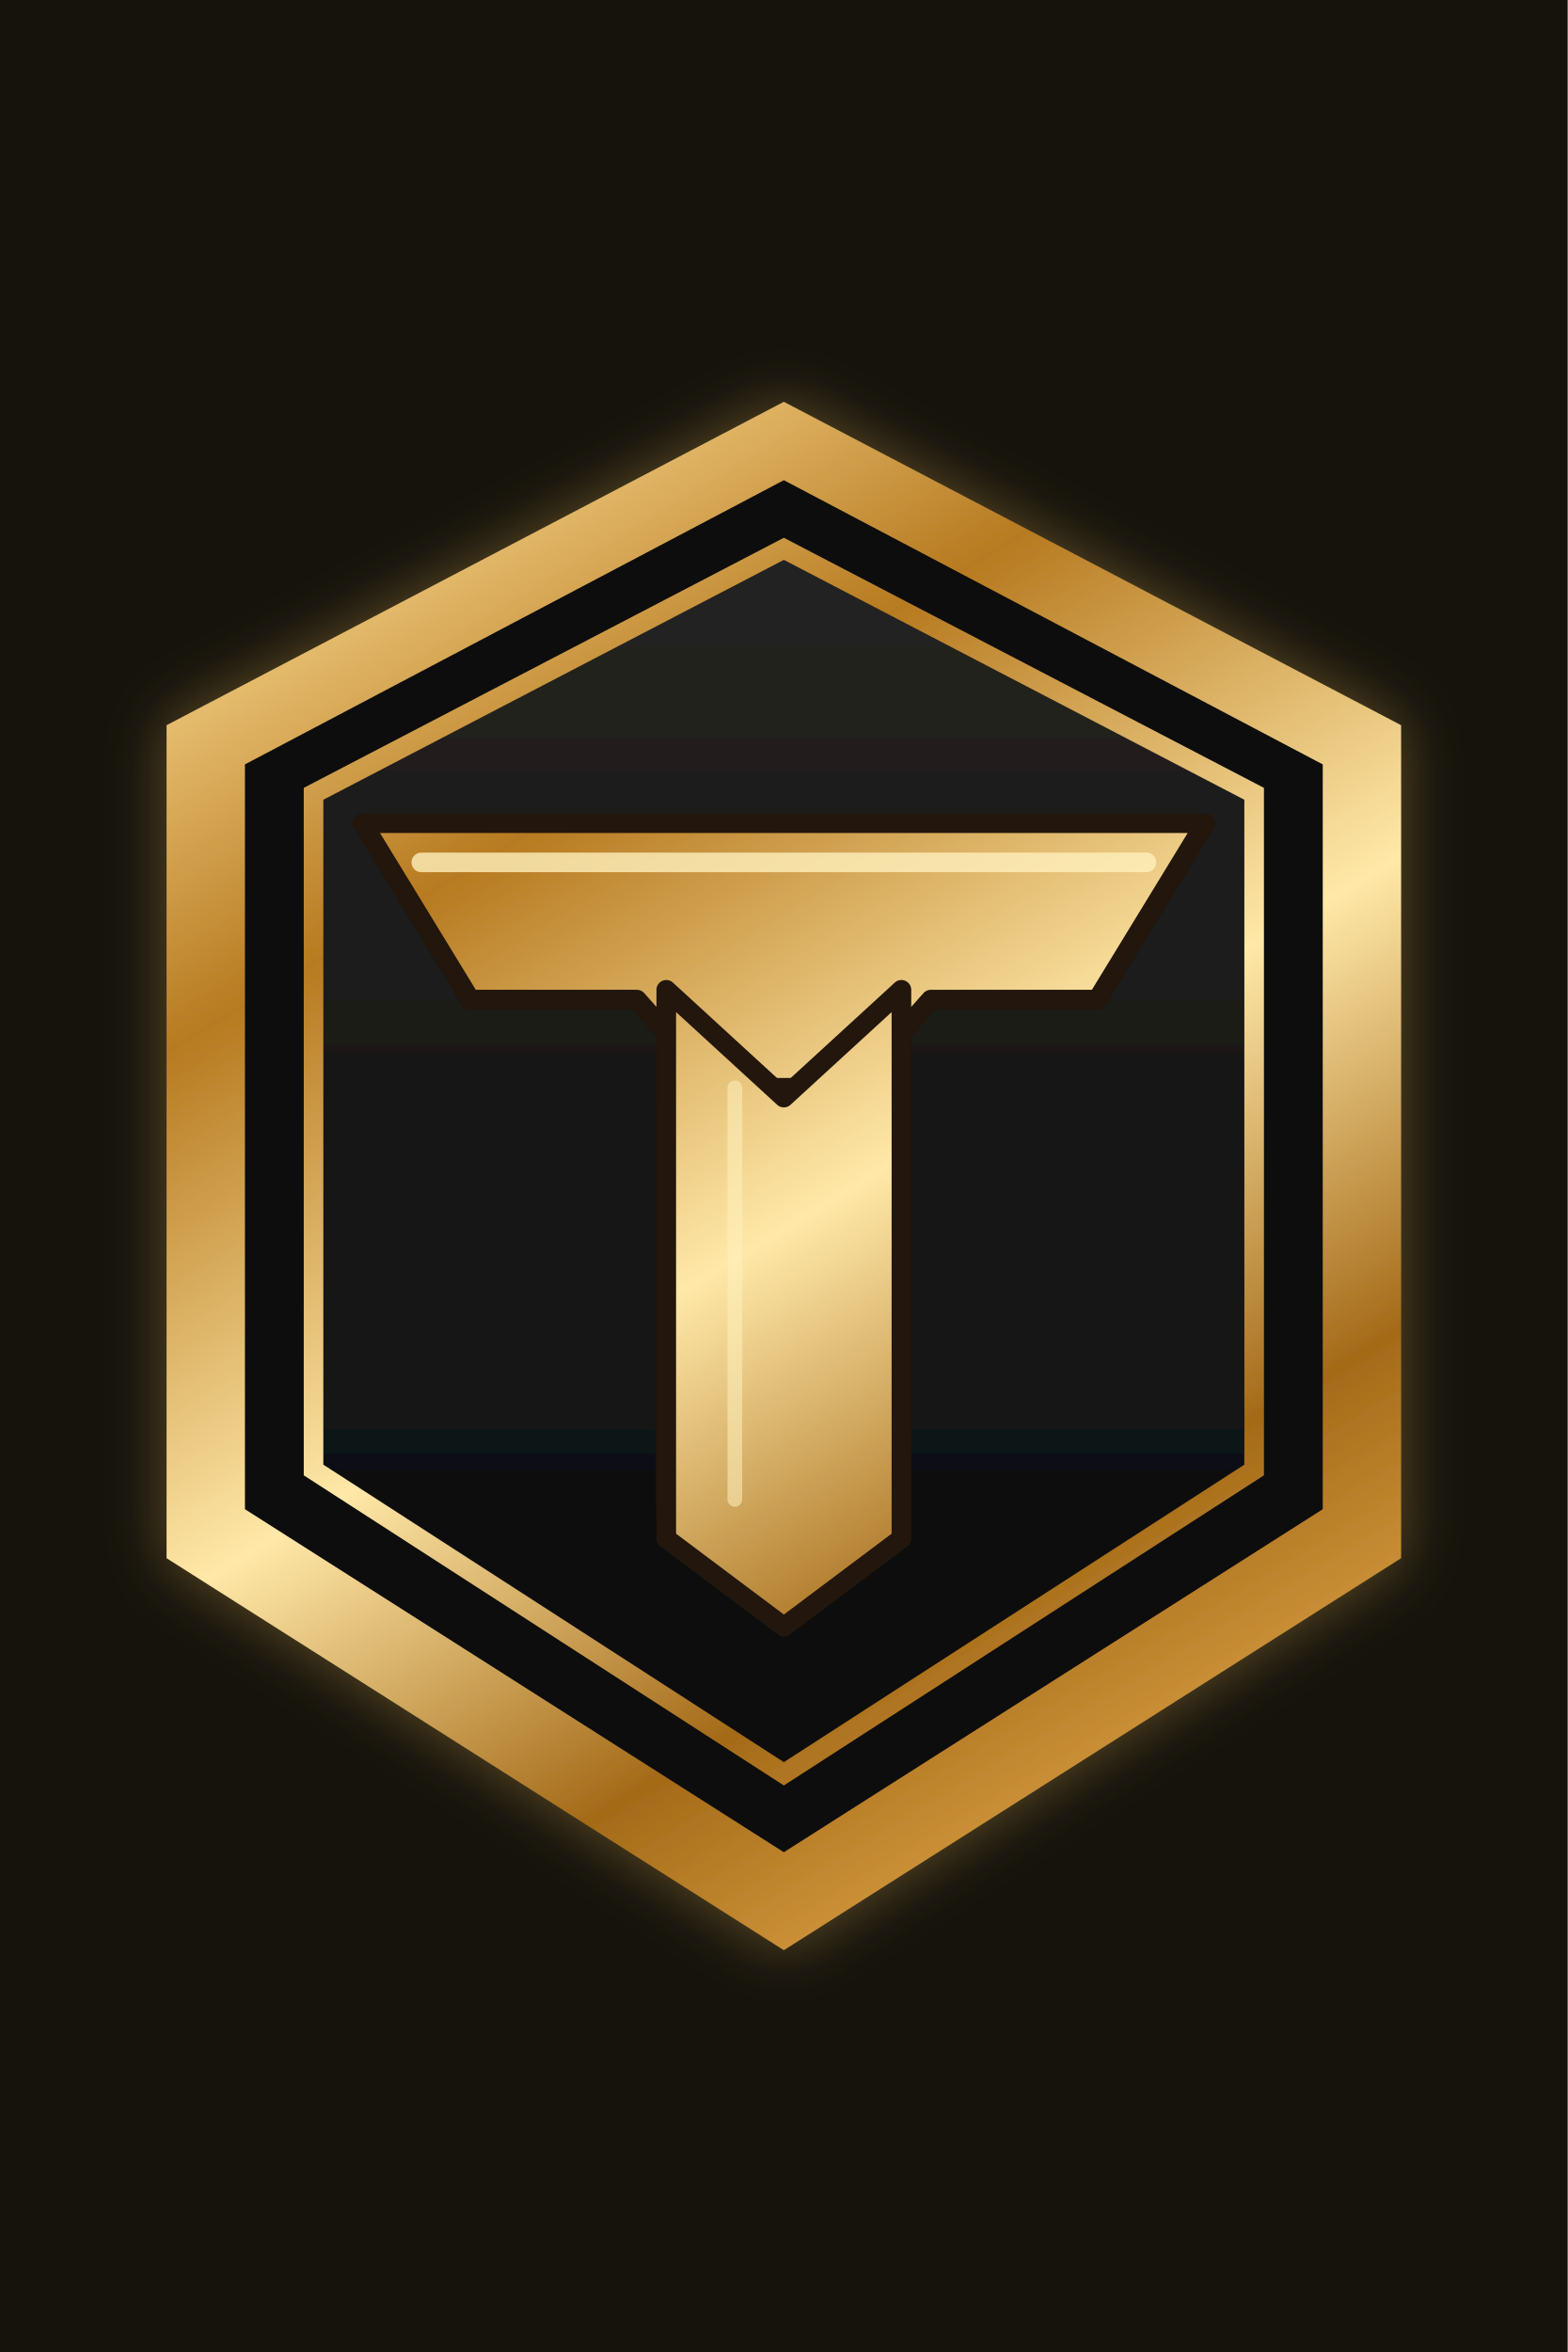
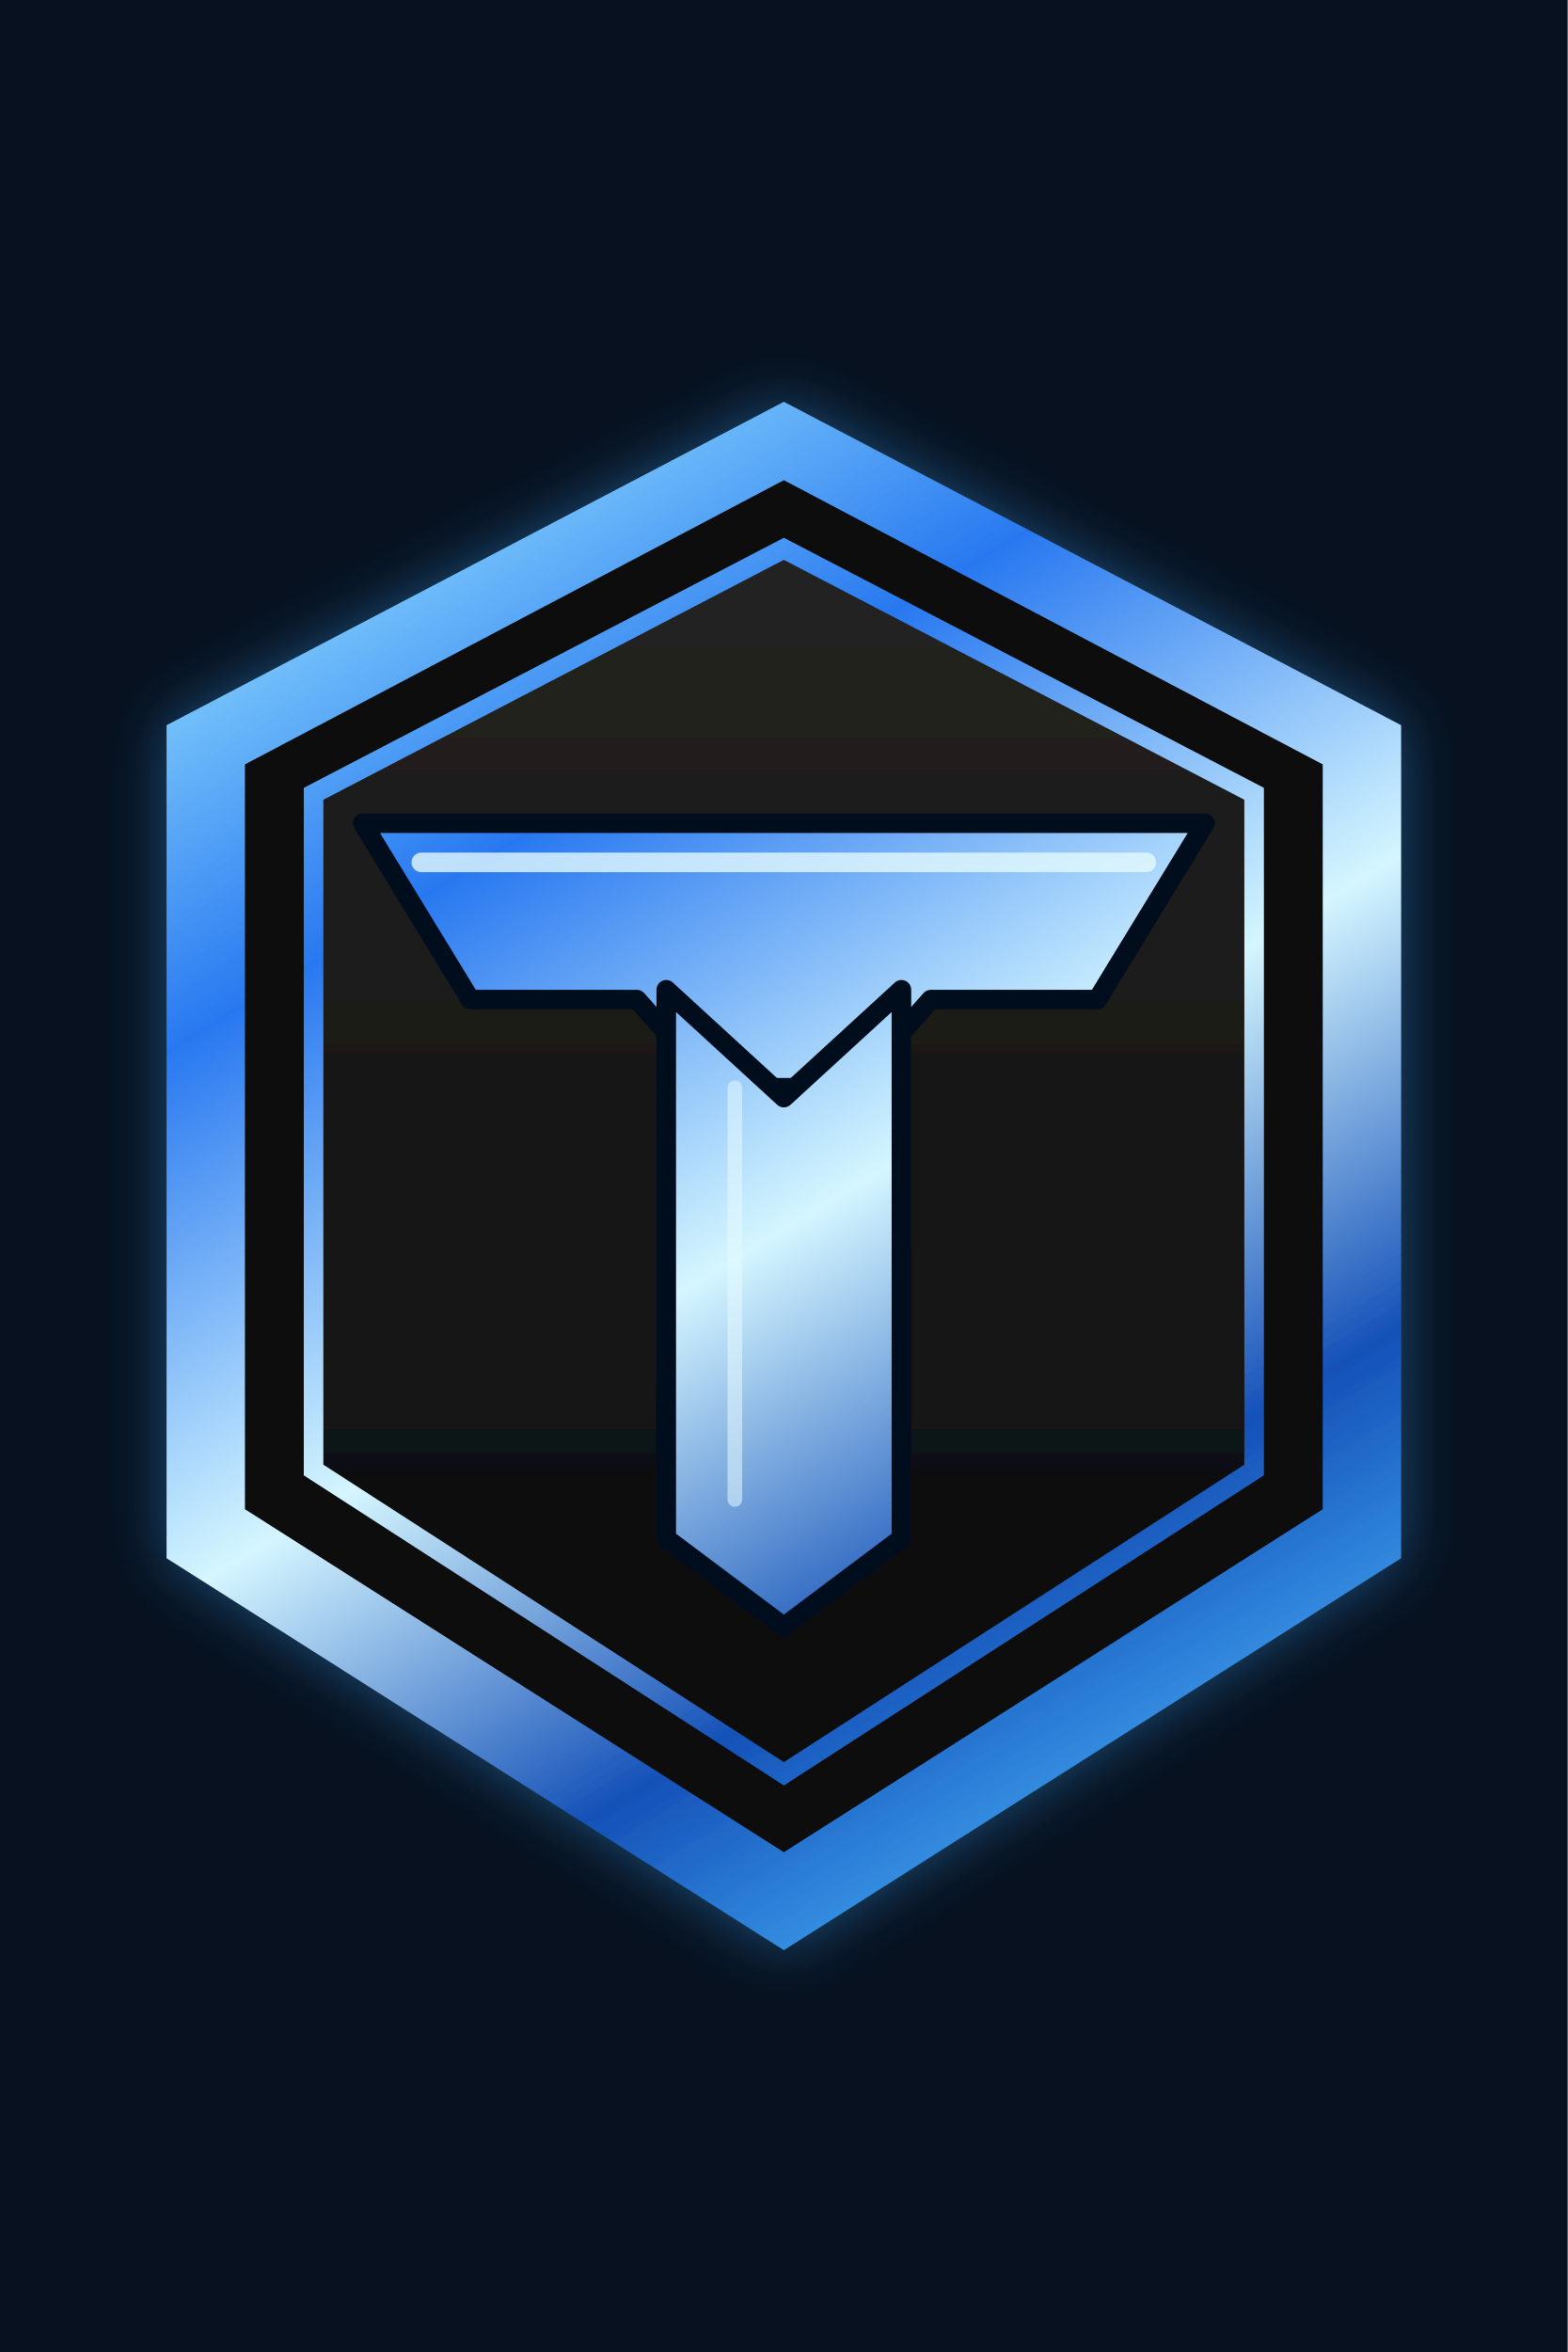
<svg xmlns="http://www.w3.org/2000/svg" width="160" height="240" viewBox="0 0 160 240" fill="none">
-   <rect width="160" height="240" fill="#15130C" />
+   <rect width="160" height="240" fill="#07111F" />
  <defs>
    <linearGradient id="gold" x1="37" y1="43" x2="126" y2="190" gradientUnits="userSpaceOnUse">
-       <stop stop-color="#FFE19A" />
-       <stop offset="0.26" stop-color="#B77A20" />
-       <stop offset="0.54" stop-color="#FFE8A8" />
-       <stop offset="0.78" stop-color="#A46A18" />
-       <stop offset="1" stop-color="#E7AC4E" />
+       <stop stop-color="#9BE7FF" />
+       <stop offset="0.26" stop-color="#2878F0" />
+       <stop offset="0.54" stop-color="#D5F6FF" />
+       <stop offset="0.78" stop-color="#1551B8" />
+       <stop offset="1" stop-color="#4AB9FF" />
    </linearGradient>
    <linearGradient id="dark" x1="80" y1="57" x2="80" y2="177" gradientUnits="userSpaceOnUse">
      <stop stop-color="#242321" />
      <stop offset="1" stop-color="#0B0C0D" />
    </linearGradient>
    <filter id="shadow" x="9" y="28" width="142" height="181" filterUnits="userSpaceOnUse" color-interpolation-filters="sRGB">
      <feDropShadow dx="0" dy="6" stdDeviation="4" flood-color="#000000" flood-opacity="0.7" />
-       <feDropShadow dx="0" dy="0" stdDeviation="3" flood-color="#F0B958" flood-opacity="0.35" />
+       <feDropShadow dx="0" dy="0" stdDeviation="3" flood-color="#3BA9FF" flood-opacity="0.4" />
    </filter>
  </defs>
  <g filter="url(#shadow)">
    <path d="M80 41L143 74V159L80 199L17 159V74L80 41Z" fill="url(#gold)" />
    <path d="M80 49L135 78V154L80 189L25 154V78L80 49Z" fill="#090A0B" />
    <path d="M80 56L128 81V150L80 181L32 150V81L80 56Z" fill="url(#dark)" stroke="url(#gold)" stroke-width="2" />
-     <path d="M37 84H123L112 102H95L87 111H73L65 102H48L37 84Z" fill="url(#gold)" stroke="#201508" stroke-width="2" stroke-linejoin="round" />
-     <path d="M68 101L80 112L92 101V157L80 166L68 157V101Z" fill="url(#gold)" stroke="#201508" stroke-width="2" stroke-linejoin="round" />
-     <path d="M43 88H117" stroke="#FFF0BC" stroke-width="2" stroke-linecap="round" opacity="0.8" />
-     <path d="M75 111V153" stroke="#FFF0BC" stroke-width="1.5" stroke-linecap="round" opacity="0.55" />
+     <path d="M37 84H123L112 102H95L87 111H73L65 102H48L37 84Z" fill="url(#gold)" stroke="#06101F" stroke-width="2" stroke-linejoin="round" />
+     <path d="M68 101L80 112L92 101V157L80 166L68 157V101Z" fill="url(#gold)" stroke="#06101F" stroke-width="2" stroke-linejoin="round" />
+     <path d="M43 88H117" stroke="#E4FAFF" stroke-width="2" stroke-linecap="round" opacity="0.8" />
+     <path d="M75 111V153" stroke="#E4FAFF" stroke-width="1.5" stroke-linecap="round" opacity="0.55" />
  </g>
</svg>
